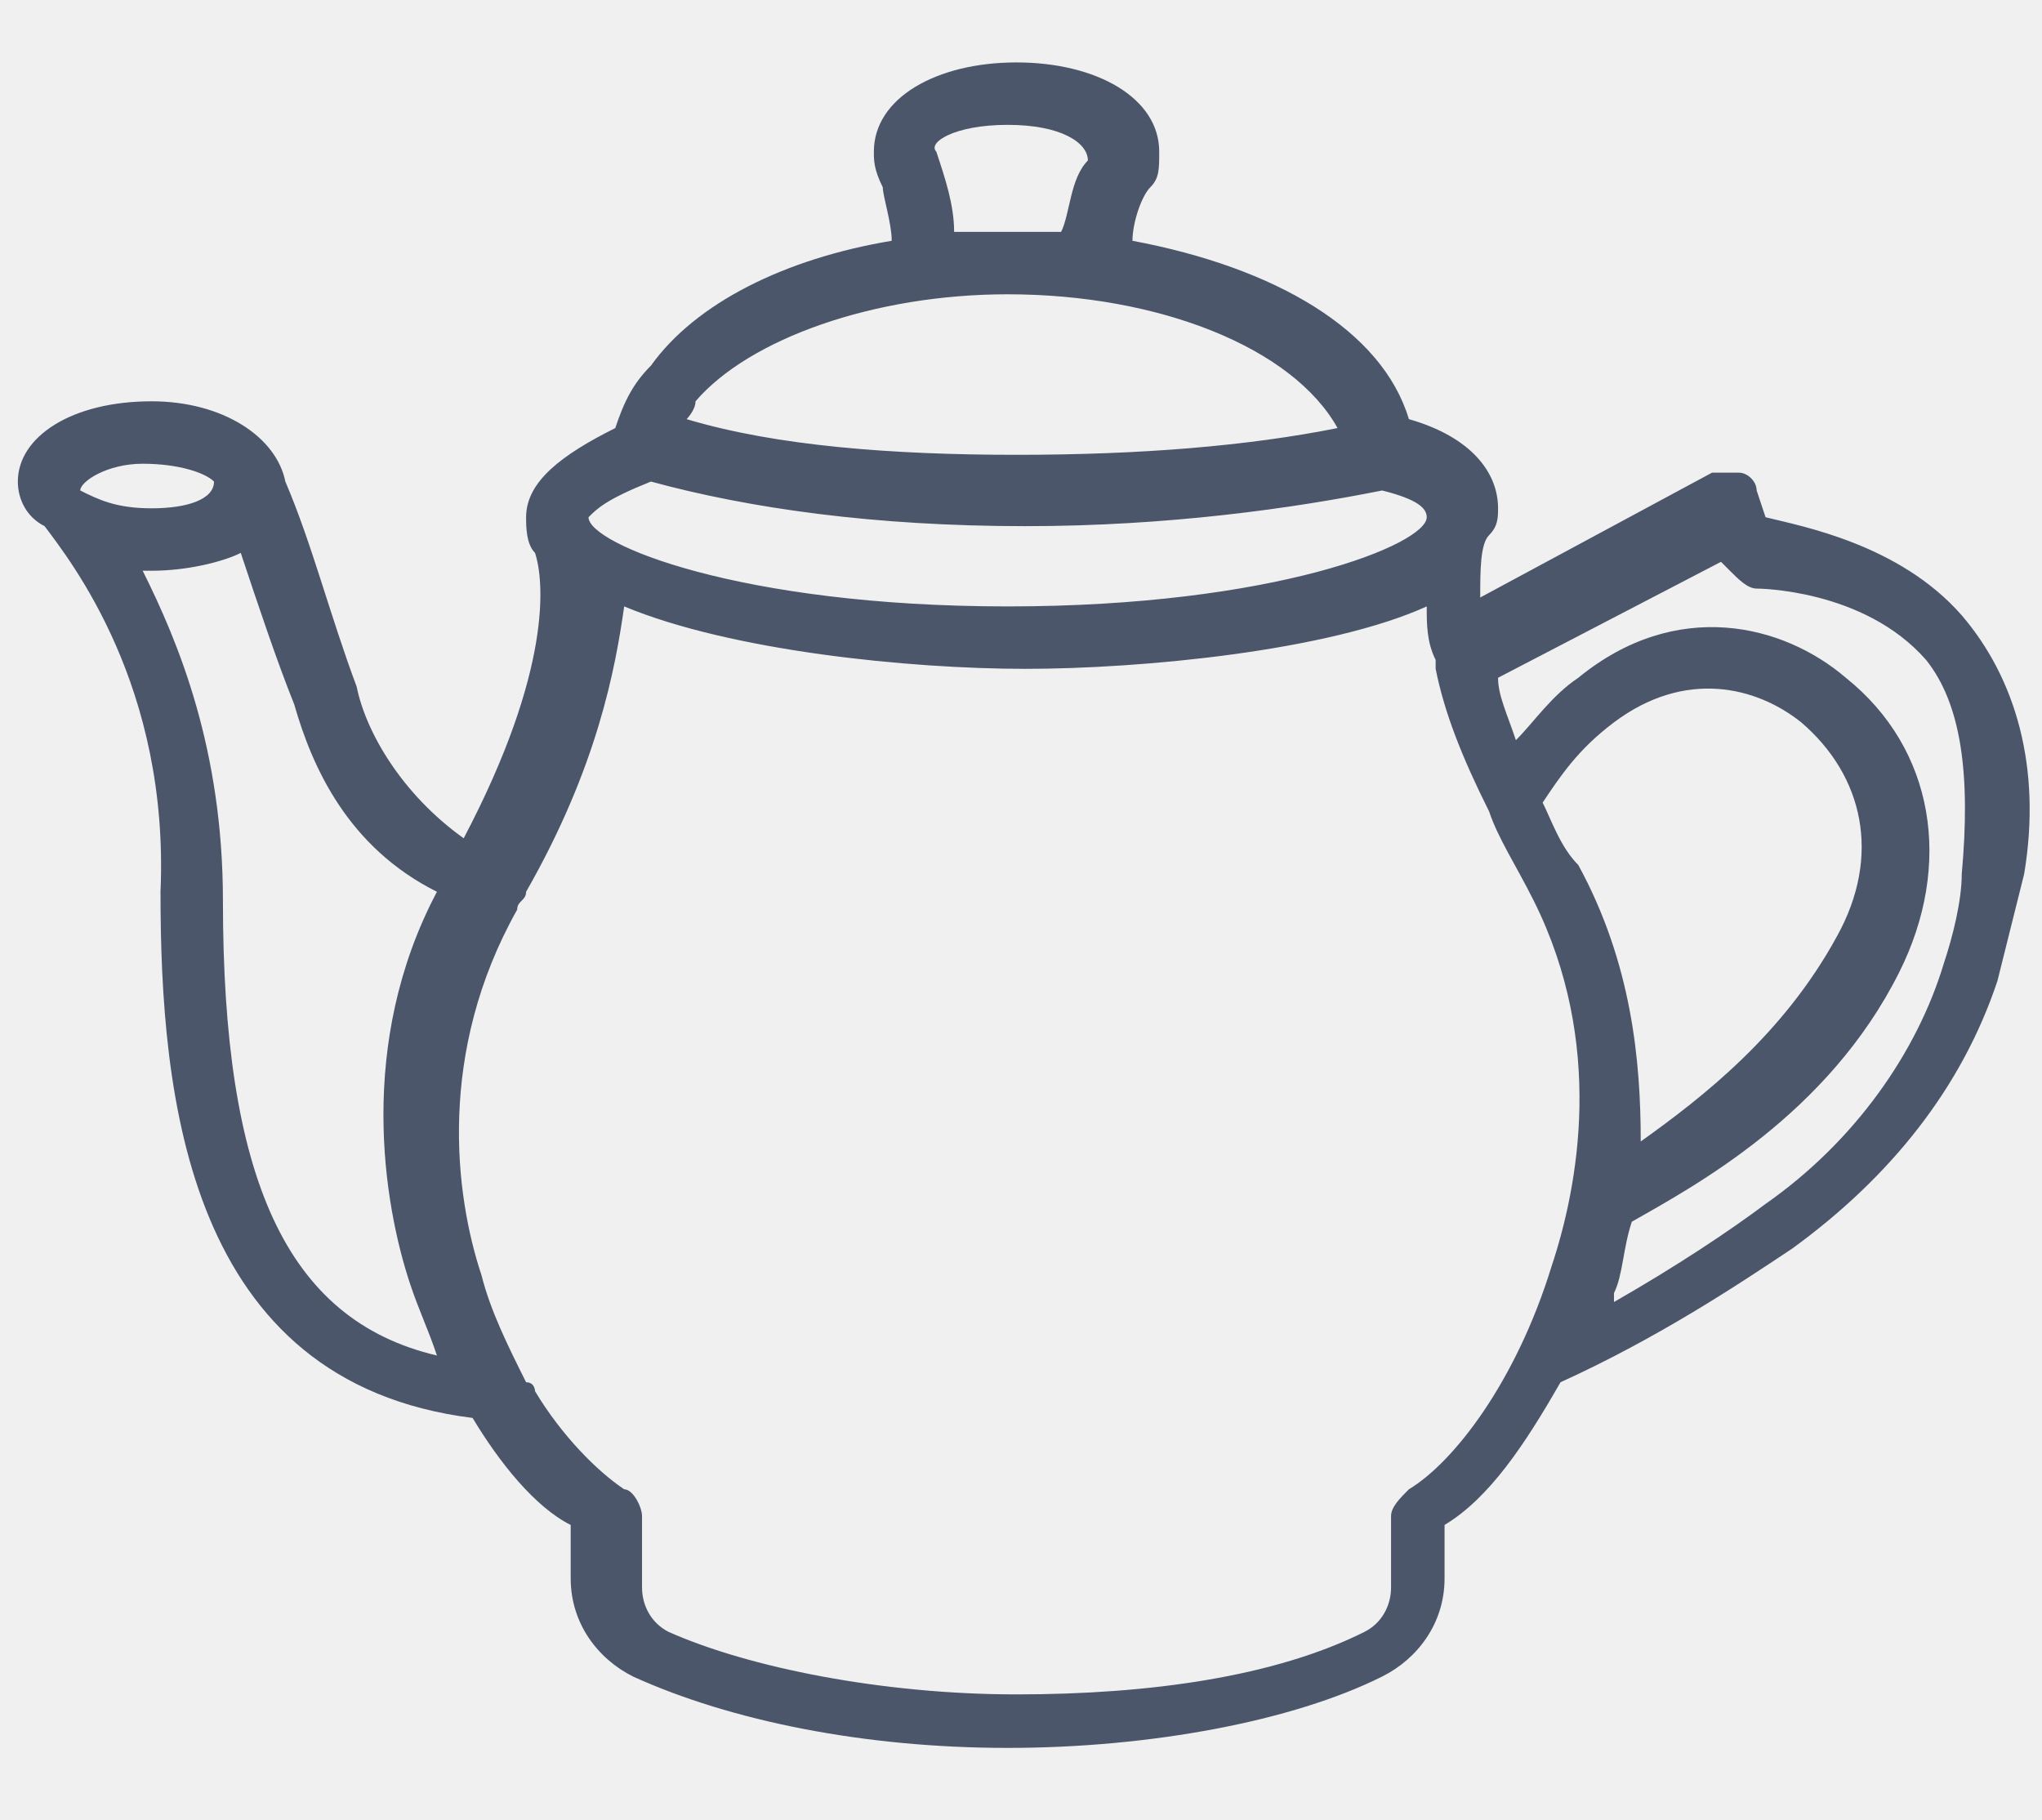
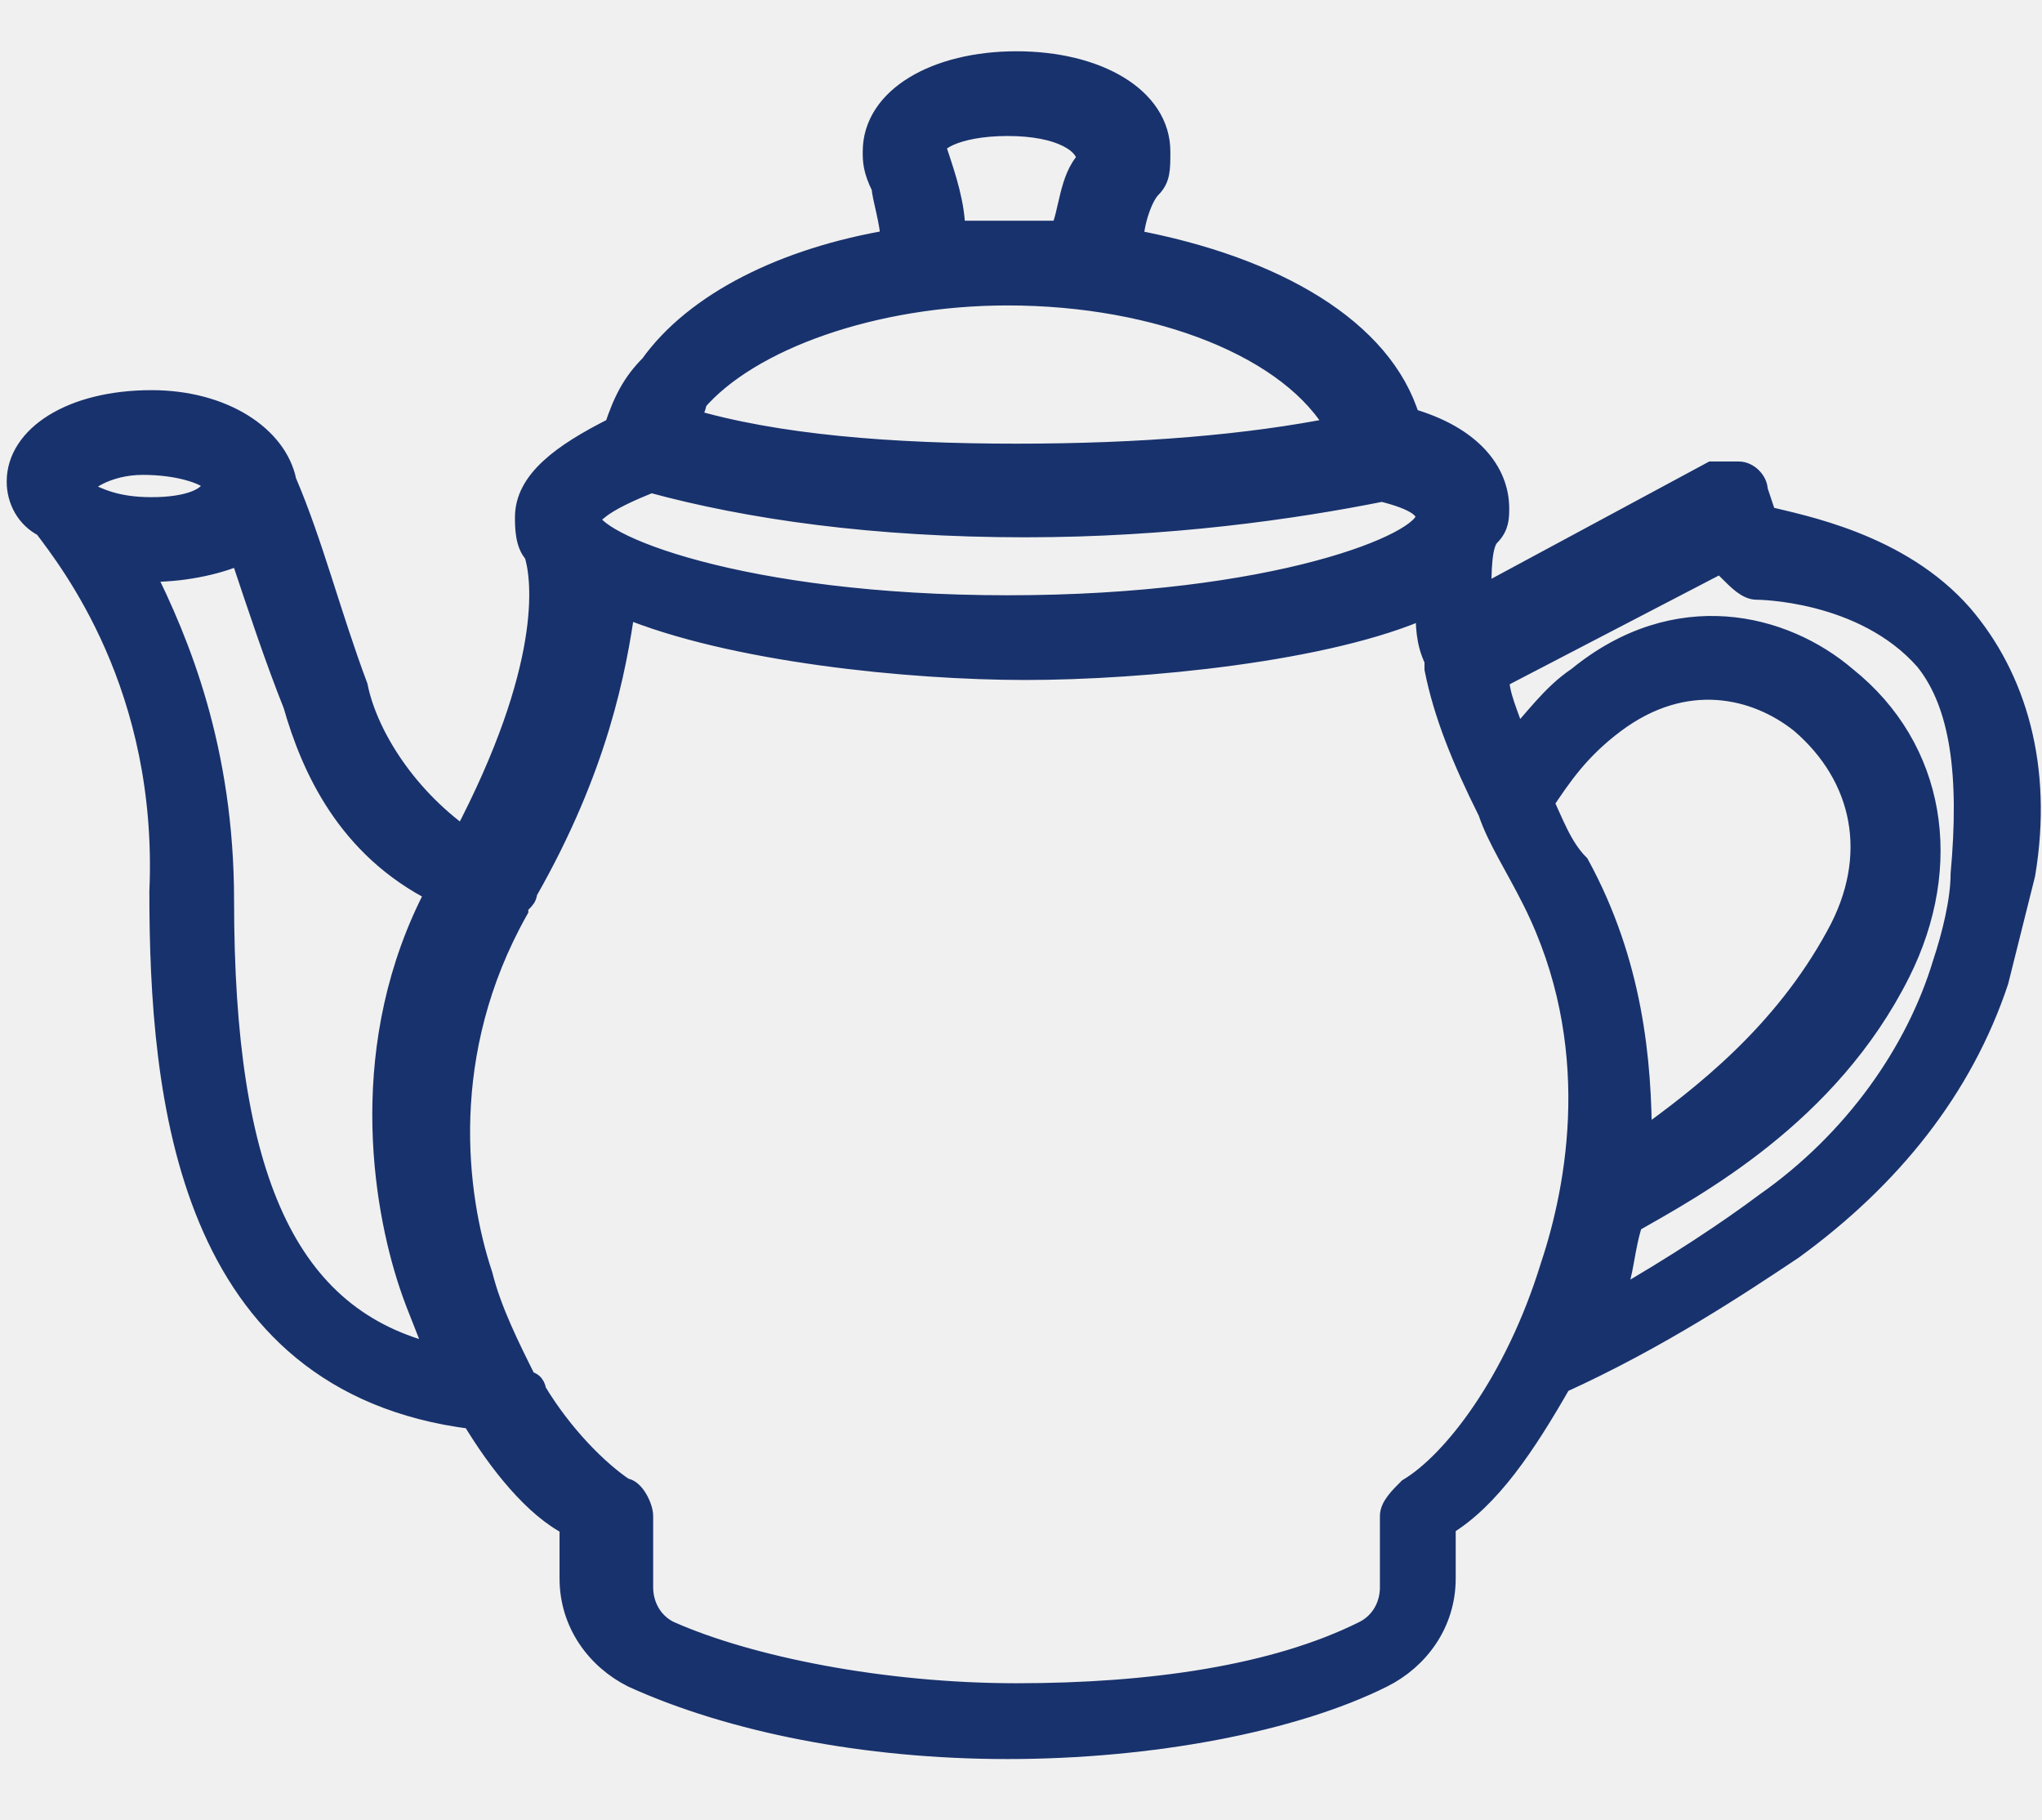
- <svg xmlns="http://www.w3.org/2000/svg" version="1.1" x="0px" y="0px" width="22.9px" height="20.4px" viewBox="0 0 22.9 20.4" style="enable-background:new 0 0 22.9 20.4;" xml:space="preserve">
+ <svg xmlns="http://www.w3.org/2000/svg" version="1.1" id="Layer_1" x="0px" y="0px" width="22.9px" height="20.4px" viewBox="0 0 22.9 20.4" style="enable-background:new 0 0 22.9 20.4;" xml:space="preserve">
  <style type="text/css">
- 	.Drop_x0020_Shadow{fill:none;}
- 	.Outer_x0020_Glow_x0020_5_x0020_pt{fill:none;}
- 	.Blue_x0020_Neon{fill:none;stroke:#8AACDA;stroke-width:7;stroke-linecap:round;stroke-linejoin:round;}
- 	.Chrome_x0020_Highlight{fill:url(#SVGID_1_);stroke:#FFFFFF;stroke-width:0.363;stroke-miterlimit:1;}
- 	.Jive_GS{fill:#FFDD00;}
- 	.Alyssa_GS{fill:#A6D0E4;}
	.st0{display:none;}
	.st1{display:inline;}
	.st2{fill:#4B566B;}
+ 	.st3{fill:#18326D;stroke:#18326D;stroke-width:0.25;stroke-miterlimit:10;}
</style>
-   <linearGradient id="SVGID_1_" gradientUnits="userSpaceOnUse" x1="2.467" y1="1.193" x2="2.467" y2="0.193">
-     <stop offset="0" style="stop-color:#656565" />
-     <stop offset="0.618" style="stop-color:#1B1B1B" />
-     <stop offset="0.629" style="stop-color:#545454" />
-     <stop offset="0.983" style="stop-color:#3E3E3E" />
-   </linearGradient>
-   <g id="Layer_1" class="st0">
+   <g id="Layer_1_1_" class="st0">
    <g class="st1">
      <g>
-         <path class="st2" d="M7.9,13.9C7.9,13.9,7.9,13.9,7.9,13.9c-2.2-0.3-2.8-2.3-2.9-2.4c-0.1-0.2,0-0.3,0.2-0.4     c0.2-0.1,0.3,0,0.4,0.2c0,0.1,0.5,1.7,2.3,1.9c0.2,0,0.3,0.2,0.3,0.4C8.2,13.8,8,13.9,7.9,13.9z" />
+         <path class="st2" d="M7.9,13.9L7.9,13.9c-2.2-0.3-2.8-2.3-2.9-2.4c-0.1-0.2,0-0.3,0.2-0.4c0.2-0.1,0.3,0,0.4,0.2     c0,0.1,0.5,1.7,2.3,1.9c0.2,0,0.3,0.2,0.3,0.4C8.2,13.8,8,13.9,7.9,13.9z" />
      </g>
      <g>
-         <path class="st2" d="M15.5,16.8h-8c-0.2,0-0.3-0.1-0.3-0.3v-1.1C6.4,15,3.1,13.4,4,10.9c0,0,0-0.1,0-0.1c0,0,0.4-0.6,0.2-1.3     C4.1,8.8,3.6,8.2,2.6,7.7C2.5,7.6,2.5,7.5,2.5,7.4c0-0.1,0.1-0.2,0.1-0.3l0.7-0.4c0,0,0.1,0,0.1,0c0.1,0,2.2-0.2,3.7,1.5     C7.3,8,7.5,7.5,7.5,6.7c0-0.2,0.1-0.3,0.3-0.3h0.3C8.4,6,9.2,5.3,10.7,5.2c0-0.2,0-0.5-0.1-0.8c-0.1-0.1-0.1-0.3,0-0.4     c0.3-0.3,1.3-0.8,2.5-0.1c0.1,0.1,0.2,0.2,0.1,0.3c0,0.1-0.1,0.2-0.2,0.3c-0.1,0-0.2,0.2-0.2,0.6c0.7,0.1,2.2,0.4,2.6,1.3h0.2     c0.2,0,0.3,0.1,0.3,0.3v0.7c0,0.2-0.1,0.3-0.3,0.3h-0.1c-0.2,0-0.3-0.1-0.3-0.3c0-0.1,0-0.2,0.1-0.3V7.2h-0.1     c-0.2,0-0.3-0.1-0.3-0.3c-0.2-0.8-1.8-1.1-2.4-1.1c-0.2,0-0.3-0.1-0.3-0.3c0-0.6,0-0.9,0.2-1.2c-0.6-0.2-1-0.1-1.2,0     c0.2,0.6,0,1.2,0,1.2c0,0.1-0.2,0.2-0.3,0.2c-1.6-0.1-2.4,1-2.4,1C8.5,6.9,8.4,7,8.3,7H8.1C8,8.5,7.2,8.9,7.2,8.9     C7,9,6.9,9,6.8,8.8C5.7,7.3,3.9,7.3,3.6,7.3L3.4,7.4c0.8,0.6,1.3,1.2,1.5,2c0.2,0.9-0.2,1.6-0.3,1.8c-0.7,2.3,3.1,3.7,3.1,3.7     c0.1,0,0.2,0.2,0.2,0.3v1h7.3v-1c0-0.2,0.1-0.3,0.3-0.3c0.1,0,0.2-0.1,0.3-0.2c0.4-0.2,1.2-0.6,1.3-0.7c0.3-0.2,0.5-0.4,0.7-0.7     c0-0.1,0.1-0.1,0.2-0.2c0.2-0.2,0.7-0.6,0.7-1.4c0-0.2,0.1-0.3,0.3-0.3c0.2,0,0.3,0.1,0.3,0.3c0,1.1-0.6,1.7-0.9,1.9     c0,0-0.1,0-0.1,0.1c-0.3,0.4-0.5,0.6-0.8,0.8c-0.1,0.1-0.5,0.3-1.4,0.7c-0.1,0-0.2,0.1-0.2,0.1v1.2     C15.9,16.6,15.7,16.8,15.5,16.8z" />
+         <path class="st2" d="M15.5,16.8h-8c-0.2,0-0.3-0.1-0.3-0.3v-1.1c-0.8-0.4-4.1-2-3.2-4.5v-0.1c0,0,0.4-0.6,0.2-1.3     C4.1,8.8,3.6,8.2,2.6,7.7C2.5,7.6,2.5,7.5,2.5,7.4s0.1-0.2,0.1-0.3l0.7-0.4h0.1c0.1,0,2.2-0.2,3.7,1.5C7.3,8,7.5,7.5,7.5,6.7     c0-0.2,0.1-0.3,0.3-0.3h0.3C8.4,6,9.2,5.3,10.7,5.2c0-0.2,0-0.5-0.1-0.8c-0.1-0.1-0.1-0.3,0-0.4c0.3-0.3,1.3-0.8,2.5-0.1     c0.1,0.1,0.2,0.2,0.1,0.3c0,0.1-0.1,0.2-0.2,0.3c-0.1,0-0.2,0.2-0.2,0.6c0.7,0.1,2.2,0.4,2.6,1.3h0.2c0.2,0,0.3,0.1,0.3,0.3v0.7     c0,0.2-0.1,0.3-0.3,0.3h-0.1c-0.2,0-0.3-0.1-0.3-0.3c0-0.1,0-0.2,0.1-0.3v0.1h-0.1c-0.2,0-0.3-0.1-0.3-0.3     c-0.2-0.8-1.8-1.1-2.4-1.1c-0.2,0-0.3-0.1-0.3-0.3c0-0.6,0-0.9,0.2-1.2c-0.6-0.2-1-0.1-1.2,0c0.2,0.6,0,1.2,0,1.2     c0,0.1-0.2,0.2-0.3,0.2c-1.6-0.1-2.4,1-2.4,1C8.5,6.9,8.4,7,8.3,7H8.1C8,8.5,7.2,8.9,7.2,8.9C7,9,6.9,9,6.8,8.8     C5.7,7.3,3.9,7.3,3.6,7.3L3.4,7.4c0.8,0.6,1.3,1.2,1.5,2c0.2,0.9-0.2,1.6-0.3,1.8c-0.7,2.3,3.1,3.7,3.1,3.7     c0.1,0,0.2,0.2,0.2,0.3v1h7.3v-1c0-0.2,0.1-0.3,0.3-0.3c0.1,0,0.2-0.1,0.3-0.2c0.4-0.2,1.2-0.6,1.3-0.7c0.3-0.2,0.5-0.4,0.7-0.7     c0-0.1,0.1-0.1,0.2-0.2c0.2-0.2,0.7-0.6,0.7-1.4c0-0.2,0.1-0.3,0.3-0.3c0.2,0,0.3,0.1,0.3,0.3c0,1.1-0.6,1.7-0.9,1.9     c0,0-0.1,0-0.1,0.1c-0.3,0.4-0.5,0.6-0.8,0.8c-0.1,0.1-0.5,0.3-1.4,0.7c-0.1,0-0.2,0.1-0.2,0.1v1.2     C15.9,16.6,15.7,16.8,15.5,16.8z" />
      </g>
      <g>
-         <path class="st2" d="M18.1,11.3c0,0-0.1,0-0.1,0c-1.7-0.6-2.2-2.6-2.2-2.7c0-0.2,0.1-0.3,0.2-0.4c0.2,0,0.3,0.1,0.4,0.2l0,0     c0,0,0.5,1.7,1.8,2.2c0.2,0.1,0.2,0.2,0.2,0.4C18.3,11.2,18.2,11.3,18.1,11.3z" />
+         <path class="st2" d="M18.1,11.3H18c-1.7-0.6-2.2-2.6-2.2-2.7c0-0.2,0.1-0.3,0.2-0.4c0.2,0,0.3,0.1,0.4,0.2l0,0     c0,0,0.5,1.7,1.8,2.2c0.2,0.1,0.2,0.2,0.2,0.4C18.3,11.2,18.2,11.3,18.1,11.3z" />
      </g>
      <g>
        <path class="st2" d="M19.1,12c-0.1,0-0.2,0-0.3-0.1c-0.1-0.1-0.1-0.3,0.1-0.4c0.6-0.4,1-1.2,1-1.9c0-1.3-1-2.4-2.3-2.4     c-0.6,0-1.2,0.2-1.6,0.7c-0.1,0.1-0.3,0.1-0.5,0c-0.1-0.1-0.1-0.3,0-0.5c0.6-0.6,1.3-0.9,2.1-0.9c1.6,0,2.9,1.3,2.9,3     c0,1-0.5,1.9-1.2,2.4C19.2,12,19.1,12,19.1,12z" />
      </g>
      <g>
        <path class="st2" d="M18.2,11.3c-0.1,0-0.2-0.1-0.3-0.2c-0.1-0.2,0-0.3,0.1-0.4c0.5-0.2,0.8-0.7,0.8-1.2c0-0.7-0.6-1.3-1.4-1.3     c-0.4,0-0.8,0.2-1.1,0.5c-0.1,0.1-0.3,0.2-0.4,0c-0.1-0.1-0.1-0.3,0-0.4c0.4-0.5,1-0.7,1.6-0.7c1.1,0,2,0.9,2,2     c0,0.7-0.4,1.4-1.1,1.8C18.3,11.2,18.2,11.3,18.2,11.3z" />
      </g>
      <g>
        <path class="st2" d="M15.7,7.2H7.9C7.7,7.2,7.6,7,7.6,6.9c0-0.2,0.1-0.3,0.3-0.3h7.8c0.2,0,0.3,0.1,0.3,0.3     C16,7,15.8,7.2,15.7,7.2z" />
      </g>
      <g>
-         <path class="st2" d="M15.7,15.4H7.9c-0.2,0-0.3-0.1-0.3-0.3c0-0.2,0.1-0.3,0.3-0.3h7.8c0.2,0,0.3,0.1,0.3,0.3     C16,15.3,15.8,15.4,15.7,15.4z" />
+         <path class="st2" d="M15.7,15.4H7.9c-0.2,0-0.3-0.1-0.3-0.3s0.1-0.3,0.3-0.3h7.8c0.2,0,0.3,0.1,0.3,0.3     C16,15.3,15.8,15.4,15.7,15.4z" />
      </g>
    </g>
  </g>
-   <g id="Layer_2">
-     <path class="st2" d="M22,6.9c-0.7-0.8-1.8-1-2.2-1.1l-0.1-0.3c0-0.1-0.1-0.2-0.2-0.2c-0.1,0-0.2,0-0.3,0l-2.6,1.4   c0-0.3,0-0.6,0.1-0.7c0,0,0,0,0,0c0.1-0.1,0.1-0.2,0.1-0.3c0-0.4-0.3-0.8-1-1c-0.3-1-1.5-1.7-3.1-2c0-0.2,0.1-0.5,0.2-0.6   c0.1-0.1,0.1-0.2,0.1-0.4c0-0.6-0.7-1-1.6-1c-0.9,0-1.6,0.4-1.6,1c0,0.1,0,0.2,0.1,0.4C9.9,2.2,10,2.5,10,2.7   C8.8,2.9,7.8,3.4,7.3,4.1C7.1,4.3,7,4.5,6.9,4.8c-0.6,0.3-1,0.6-1,1c0,0.1,0,0.3,0.1,0.4c0,0,0,0,0,0c0.1,0.3,0.2,1.3-0.8,3.2   C4.5,8.9,4.1,8.2,4,7.7C3.7,6.9,3.5,6.1,3.2,5.4C3.1,4.9,2.5,4.5,1.7,4.5c-0.9,0-1.5,0.4-1.5,0.9c0,0.2,0.1,0.4,0.3,0.5   c0.3,0.4,1.4,1.8,1.3,4.1c0,2.3,0.3,5.5,3.5,5.9c0.3,0.5,0.7,1,1.1,1.2v0.6c0,0.5,0.3,0.9,0.7,1.1c1.1,0.5,2.6,0.8,4.2,0.8   c1.6,0,3.2-0.3,4.2-0.8c0.4-0.2,0.7-0.6,0.7-1.1l0-0.6c0.5-0.3,0.9-0.9,1.3-1.6c1.1-0.5,2-1.1,2.6-1.5c1.1-0.8,1.9-1.8,2.3-3   c0.1-0.4,0.2-0.8,0.3-1.2C22.9,8.6,22.6,7.6,22,6.9z M11.3,1.4c0.6,0,0.9,0.2,0.9,0.4C12,2,12,2.4,11.9,2.6c-0.2,0-0.4,0-0.6,0   c-0.2,0-0.4,0-0.6,0c0-0.3-0.1-0.6-0.2-0.9C10.4,1.6,10.7,1.4,11.3,1.4z M7.8,4.5C7.8,4.5,7.8,4.5,7.8,4.5c0.6-0.7,2-1.2,3.5-1.2   c1.7,0,3.2,0.6,3.7,1.5c-1,0.2-2.2,0.3-3.6,0.3C10,5.1,8.7,5,7.7,4.7C7.7,4.7,7.8,4.6,7.8,4.5z M7.3,5.4C7.3,5.4,7.3,5.4,7.3,5.4   c1.1,0.3,2.5,0.5,4.2,0.5c1.6,0,3-0.2,4-0.4C15.9,5.6,16,5.7,16,5.8c0,0.3-1.7,1-4.7,1c-3,0-4.7-0.7-4.7-1C6.7,5.7,6.8,5.6,7.3,5.4   z M0.9,5.5C0.9,5.5,0.9,5.5,0.9,5.5c0-0.1,0.3-0.3,0.7-0.3c0.4,0,0.7,0.1,0.8,0.2C2.4,5.6,2.1,5.7,1.7,5.7C1.3,5.7,1.1,5.6,0.9,5.5   C1,5.5,0.9,5.5,0.9,5.5z M4.6,14.4c0.1,0.3,0.2,0.5,0.3,0.8c-1.7-0.4-2.4-2-2.4-5.1c0-1.7-0.5-2.9-0.9-3.7c0,0,0.1,0,0.1,0   c0.4,0,0.8-0.1,1-0.2c0.2,0.6,0.4,1.2,0.6,1.7C3.5,8.6,3.9,9.5,4.9,10C4,11.7,4.3,13.5,4.6,14.4z M17.4,14.2   c-0.4,1.3-1.1,2.2-1.6,2.5c-0.1,0.1-0.2,0.2-0.2,0.3l0,0.8c0,0.2-0.1,0.4-0.3,0.5c-1,0.5-2.4,0.7-3.9,0.7c-1.5,0-3-0.3-3.9-0.7   c-0.2-0.1-0.3-0.3-0.3-0.5V17c0-0.1-0.1-0.3-0.2-0.3c-0.3-0.2-0.7-0.6-1-1.1c0,0,0-0.1-0.1-0.1c-0.2-0.4-0.4-0.8-0.5-1.2   c-0.3-0.9-0.5-2.5,0.4-4.1c0-0.1,0.1-0.1,0.1-0.2c0,0,0,0,0,0c0,0,0,0,0,0c0.8-1.4,1-2.5,1.1-3.2c1.2,0.5,3.2,0.7,4.5,0.7   c1.3,0,3.4-0.2,4.5-0.7c0,0.2,0,0.4,0.1,0.6c0,0,0,0,0,0.1c0.1,0.5,0.3,1,0.6,1.6c0,0,0,0,0,0c0.1,0.3,0.3,0.6,0.5,1   C18,11.7,17.7,13.3,17.4,14.2z M17.3,9c0.2-0.3,0.4-0.6,0.8-0.9c0.8-0.6,1.6-0.4,2.1,0c0.7,0.6,0.9,1.5,0.4,2.4   c-0.6,1.1-1.5,1.8-2.2,2.3c0-0.9-0.1-2-0.7-3.1C17.5,9.5,17.4,9.2,17.3,9z M22,9.8c0,0.3-0.1,0.7-0.2,1c-0.3,1-1,2-2,2.7   c-0.4,0.3-1,0.7-1.7,1.1c0,0,0-0.1,0-0.1c0.1-0.2,0.1-0.5,0.2-0.8c0.7-0.4,2.2-1.2,3-2.8c0.6-1.2,0.4-2.5-0.6-3.3   c-0.7-0.6-1.9-0.9-3,0c-0.3,0.2-0.5,0.5-0.7,0.7c-0.1-0.3-0.2-0.5-0.2-0.7l2.5-1.3l0.1,0.1c0.1,0.1,0.2,0.2,0.3,0.2   c0,0,1.2,0,1.9,0.8C22,7.9,22.1,8.7,22,9.8z" />
+   <g id="Layer_2_1_">
+     <path class="st3" d="M22,6.9c-0.7-0.8-1.8-1-2.2-1.1l-0.1-0.3c0-0.1-0.1-0.2-0.2-0.2s-0.2,0-0.3,0l-2.6,1.4c0-0.3,0-0.6,0.1-0.7   l0,0c0.1-0.1,0.1-0.2,0.1-0.3c0-0.4-0.3-0.8-1-1c-0.3-1-1.5-1.7-3.1-2c0-0.2,0.1-0.5,0.2-0.6C13,2,13,1.9,13,1.7c0-0.6-0.7-1-1.6-1   c-0.9,0-1.6,0.4-1.6,1c0,0.1,0,0.2,0.1,0.4c0,0.1,0.1,0.4,0.1,0.6C8.8,2.9,7.8,3.4,7.3,4.1C7.1,4.3,7,4.5,6.9,4.8   c-0.6,0.3-1,0.6-1,1c0,0.1,0,0.3,0.1,0.4l0,0c0.1,0.3,0.2,1.3-0.8,3.2C4.5,8.9,4.1,8.2,4,7.7C3.7,6.9,3.5,6.1,3.2,5.4   C3.1,4.9,2.5,4.5,1.7,4.5c-0.9,0-1.5,0.4-1.5,0.9c0,0.2,0.1,0.4,0.3,0.5C0.8,6.3,1.9,7.7,1.8,10c0,2.3,0.3,5.5,3.5,5.9   c0.3,0.5,0.7,1,1.1,1.2v0.6c0,0.5,0.3,0.9,0.7,1.1c1.1,0.5,2.6,0.8,4.2,0.8s3.2-0.3,4.2-0.8c0.4-0.2,0.7-0.6,0.7-1.1v-0.6   c0.5-0.3,0.9-0.9,1.3-1.6c1.1-0.5,2-1.1,2.6-1.5c1.1-0.8,1.9-1.8,2.3-3c0.1-0.4,0.2-0.8,0.3-1.2C22.9,8.6,22.6,7.6,22,6.9z    M11.3,1.4c0.6,0,0.9,0.2,0.9,0.4C12,2,12,2.4,11.9,2.6c-0.2,0-0.4,0-0.6,0c-0.2,0-0.4,0-0.6,0c0-0.3-0.1-0.6-0.2-0.9   C10.4,1.6,10.7,1.4,11.3,1.4z M7.8,4.5L7.8,4.5c0.6-0.7,2-1.2,3.5-1.2c1.7,0,3.2,0.6,3.7,1.5c-1,0.2-2.2,0.3-3.6,0.3   C10,5.1,8.7,5,7.7,4.7C7.7,4.7,7.8,4.6,7.8,4.5z M7.3,5.4L7.3,5.4c1.1,0.3,2.5,0.5,4.2,0.5c1.6,0,3-0.2,4-0.4   C15.9,5.6,16,5.7,16,5.8c0,0.3-1.7,1-4.7,1s-4.7-0.7-4.7-1C6.7,5.7,6.8,5.6,7.3,5.4z M0.9,5.5L0.9,5.5c0-0.1,0.3-0.3,0.7-0.3   s0.7,0.1,0.8,0.2c0,0.2-0.3,0.3-0.7,0.3S1.1,5.6,0.9,5.5C1,5.5,0.9,5.5,0.9,5.5z M4.6,14.4c0.1,0.3,0.2,0.5,0.3,0.8   c-1.7-0.4-2.4-2-2.4-5.1c0-1.7-0.5-2.9-0.9-3.7h0.1c0.4,0,0.8-0.1,1-0.2c0.2,0.6,0.4,1.2,0.6,1.7C3.5,8.6,3.9,9.5,4.9,10   C4,11.7,4.3,13.5,4.6,14.4z M17.4,14.2c-0.4,1.3-1.1,2.2-1.6,2.5c-0.1,0.1-0.2,0.2-0.2,0.3v0.8c0,0.2-0.1,0.4-0.3,0.5   c-1,0.5-2.4,0.7-3.9,0.7s-3-0.3-3.9-0.7c-0.2-0.1-0.3-0.3-0.3-0.5V17c0-0.1-0.1-0.3-0.2-0.3c-0.3-0.2-0.7-0.6-1-1.1   c0,0,0-0.1-0.1-0.1c-0.2-0.4-0.4-0.8-0.5-1.2c-0.3-0.9-0.5-2.5,0.4-4.1c0-0.1,0.1-0.1,0.1-0.2l0,0l0,0c0.8-1.4,1-2.5,1.1-3.2   c1.2,0.5,3.2,0.7,4.5,0.7s3.4-0.2,4.5-0.7c0,0.2,0,0.4,0.1,0.6c0,0,0,0,0,0.1c0.1,0.5,0.3,1,0.6,1.6l0,0c0.1,0.3,0.3,0.6,0.5,1   C18,11.7,17.7,13.3,17.4,14.2z M17.3,9c0.2-0.3,0.4-0.6,0.8-0.9c0.8-0.6,1.6-0.4,2.1,0c0.7,0.6,0.9,1.5,0.4,2.4   c-0.6,1.1-1.5,1.8-2.2,2.3c0-0.9-0.1-2-0.7-3.1C17.5,9.5,17.4,9.2,17.3,9z M22,9.8c0,0.3-0.1,0.7-0.2,1c-0.3,1-1,2-2,2.7   c-0.4,0.3-1,0.7-1.7,1.1v-0.1c0.1-0.2,0.1-0.5,0.2-0.8c0.7-0.4,2.2-1.2,3-2.8c0.6-1.2,0.4-2.5-0.6-3.3c-0.7-0.6-1.9-0.9-3,0   c-0.3,0.2-0.5,0.5-0.7,0.7c-0.1-0.3-0.2-0.5-0.2-0.7l2.5-1.3l0.1,0.1c0.1,0.1,0.2,0.2,0.3,0.2c0,0,1.2,0,1.9,0.8   C22,7.9,22.1,8.7,22,9.8z" />
  </g>
</svg>
